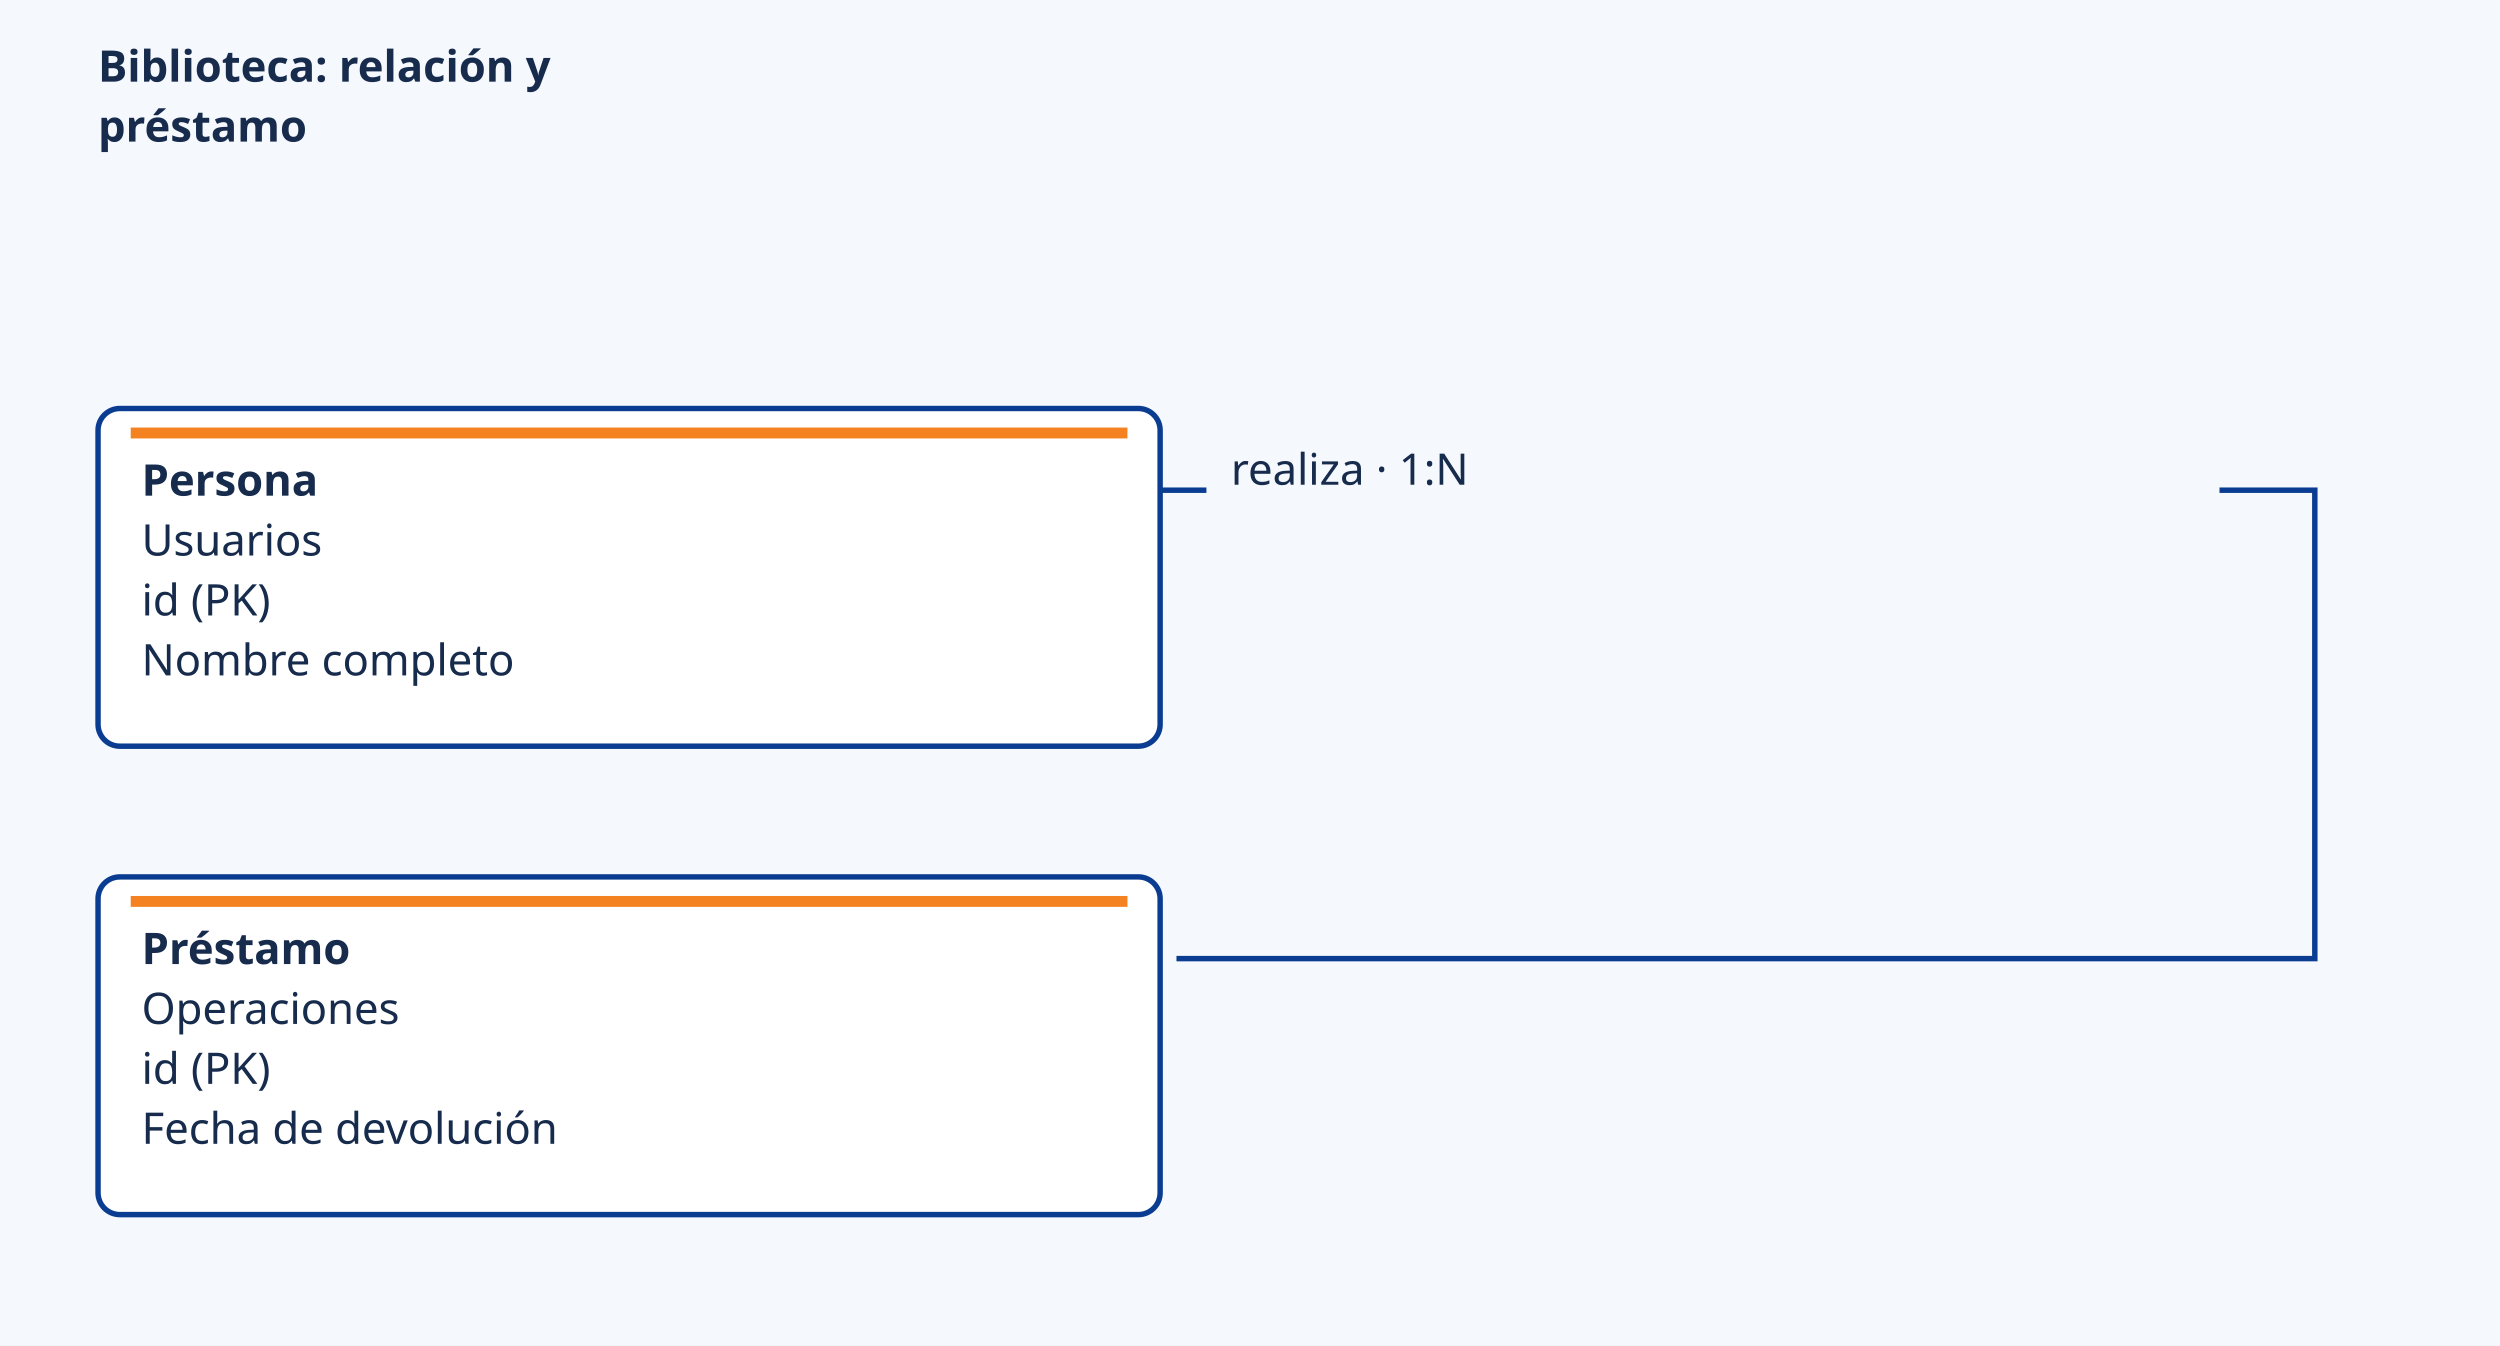
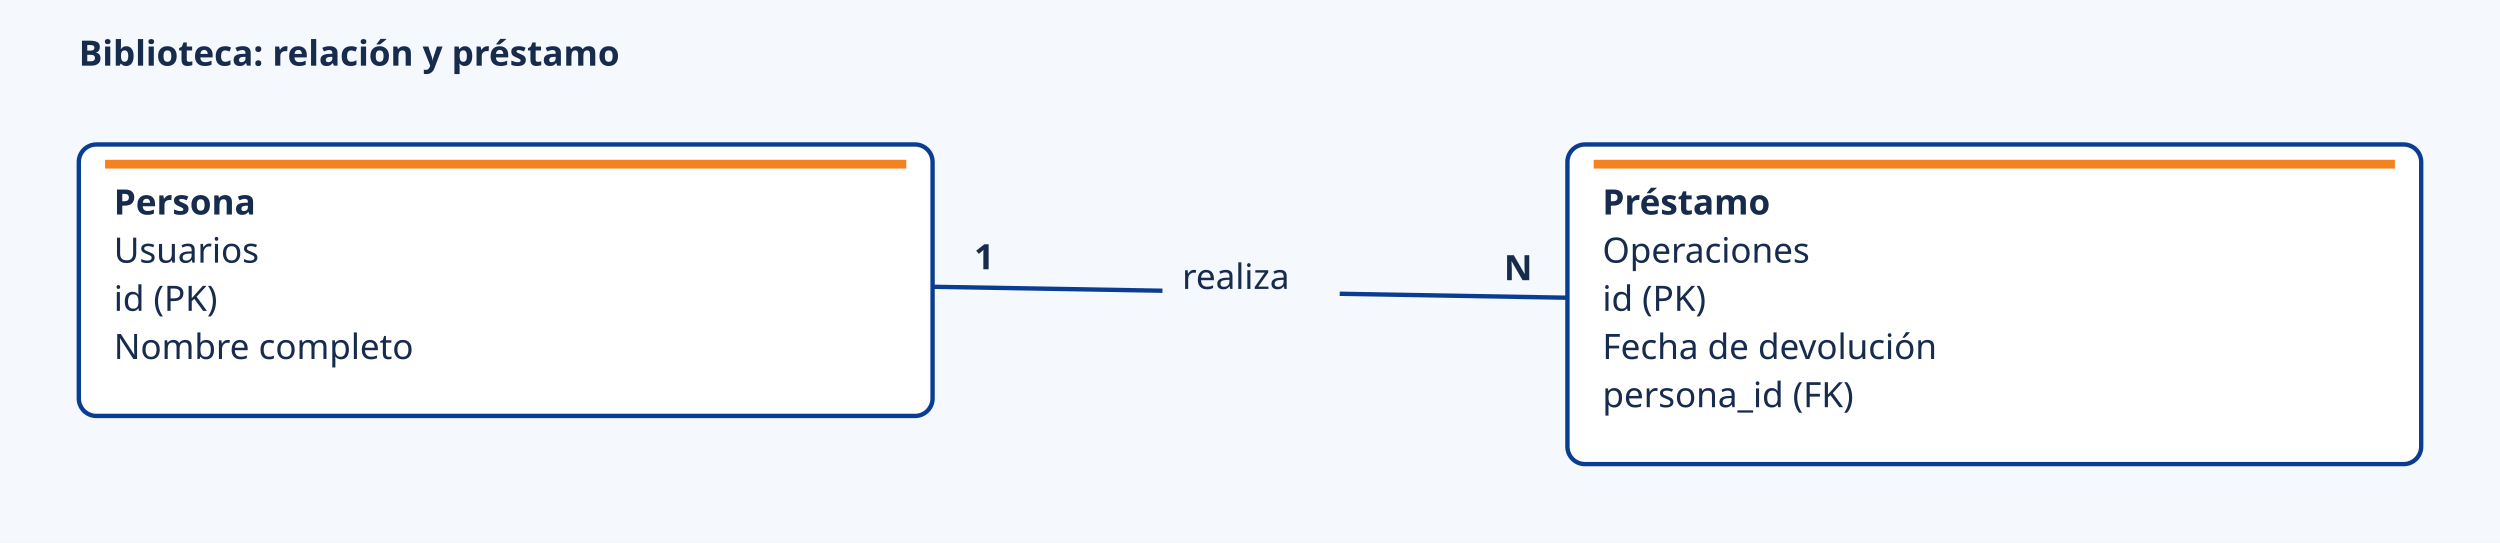
- <svg xmlns="http://www.w3.org/2000/svg" width="918" height="494" viewBox="0 0 918 494" role="img" aria-labelledby="title desc" lang="es" font-family="system-ui, sans-serif">
+ <svg xmlns="http://www.w3.org/2000/svg" width="1142" height="248" viewBox="0 0 1142 248" role="img" aria-labelledby="title desc" lang="es" font-family="system-ui, sans-serif">
  <defs>
    <marker id="arrow" viewBox="0 0 10 10" refX="9" refY="5" markerWidth="6" markerHeight="6" orient="auto-start-reverse">
      <path d="M 0 0 L 10 5 L 0 10 z" fill="#0A3D91" />
    </marker>
  </defs>
  <rect width="100%" height="100%" fill="#F5F8FC" />
-   <path d="M 426 180 H 850 V 352 H 432" fill="none" stroke="#0A3D91" stroke-width="2" />
-   <rect x="444" y="160" width="370" height="48" rx="8" fill="#F5F8FC" stroke="#F5F8FC" stroke-width="2" />
-   <text x="452" y="178" fill="#172B4D" font-size="16" font-weight="400">realiza · 1:N</text>
-   <rect x="36" y="150" width="390" height="124" rx="8" fill="#FFFFFF" stroke="#0A3D91" stroke-width="2" />
-   <path d="M 48 159 H 414" stroke="#F58220" stroke-width="4" />
-   <text x="52" y="182" fill="#172B4D" font-size="16" font-weight="700">Persona</text>
-   <text x="52" y="204" fill="#172B4D" font-size="16" font-weight="400">Usuarios</text>
-   <text x="52" y="226" fill="#172B4D" font-size="16" font-weight="400">id (PK)</text>
-   <text x="52" y="248" fill="#172B4D" font-size="16" font-weight="400">Nombre completo</text>
-   <rect x="36" y="322" width="390" height="124" rx="8" fill="#FFFFFF" stroke="#0A3D91" stroke-width="2" />
-   <path d="M 48 331 H 414" stroke="#F58220" stroke-width="4" />
-   <text x="52" y="354" fill="#172B4D" font-size="16" font-weight="700">Préstamo</text>
-   <text x="52" y="376" fill="#172B4D" font-size="16" font-weight="400">Operaciones</text>
-   <text x="52" y="398" fill="#172B4D" font-size="16" font-weight="400">id (PK)</text>
-   <text x="52" y="420" fill="#172B4D" font-size="16" font-weight="400">Fecha de devolución</text>
-   <text x="36" y="30" fill="#172B4D" font-size="16" font-weight="700">Biblioteca: relación y</text>
-   <text x="36" y="52" fill="#172B4D" font-size="16" font-weight="700">préstamo</text>
+   <path d="M 426 131 L 716 136" fill="none" stroke="#0A3D91" stroke-width="2" />
+   <text x="445" y="123" fill="#172B4D" font-size="16" font-weight="700">1</text>
+   <text x="687" y="128" fill="#172B4D" font-size="16" font-weight="700">N</text>
+   <rect x="532" y="114" width="79" height="28" rx="8" fill="#F5F8FC" stroke="#F5F8FC" stroke-width="2" />
+   <text x="540" y="132" fill="#172B4D" font-size="16" font-weight="400">realiza</text>
+   <rect x="36" y="66" width="390" height="124" rx="8" fill="#FFFFFF" stroke="#0A3D91" stroke-width="2" />
+   <path d="M 48 75 H 414" stroke="#F58220" stroke-width="4" />
+   <text x="52" y="98" fill="#172B4D" font-size="16" font-weight="700">Persona</text>
+   <text x="52" y="120" fill="#172B4D" font-size="16" font-weight="400">Usuarios</text>
+   <text x="52" y="142" fill="#172B4D" font-size="16" font-weight="400">id (PK)</text>
+   <text x="52" y="164" fill="#172B4D" font-size="16" font-weight="400">Nombre completo</text>
+   <rect x="716" y="66" width="390" height="146" rx="8" fill="#FFFFFF" stroke="#0A3D91" stroke-width="2" />
+   <path d="M 728 75 H 1094" stroke="#F58220" stroke-width="4" />
+   <text x="732" y="98" fill="#172B4D" font-size="16" font-weight="700">Préstamo</text>
+   <text x="732" y="120" fill="#172B4D" font-size="16" font-weight="400">Operaciones</text>
+   <text x="732" y="142" fill="#172B4D" font-size="16" font-weight="400">id (PK)</text>
+   <text x="732" y="164" fill="#172B4D" font-size="16" font-weight="400">Fecha de devolución</text>
+   <text x="732" y="186" fill="#172B4D" font-size="16" font-weight="400">persona_id (FK)</text>
+   <text x="36" y="30" fill="#172B4D" font-size="16" font-weight="700">Biblioteca: relación y préstamo</text>
</svg>
